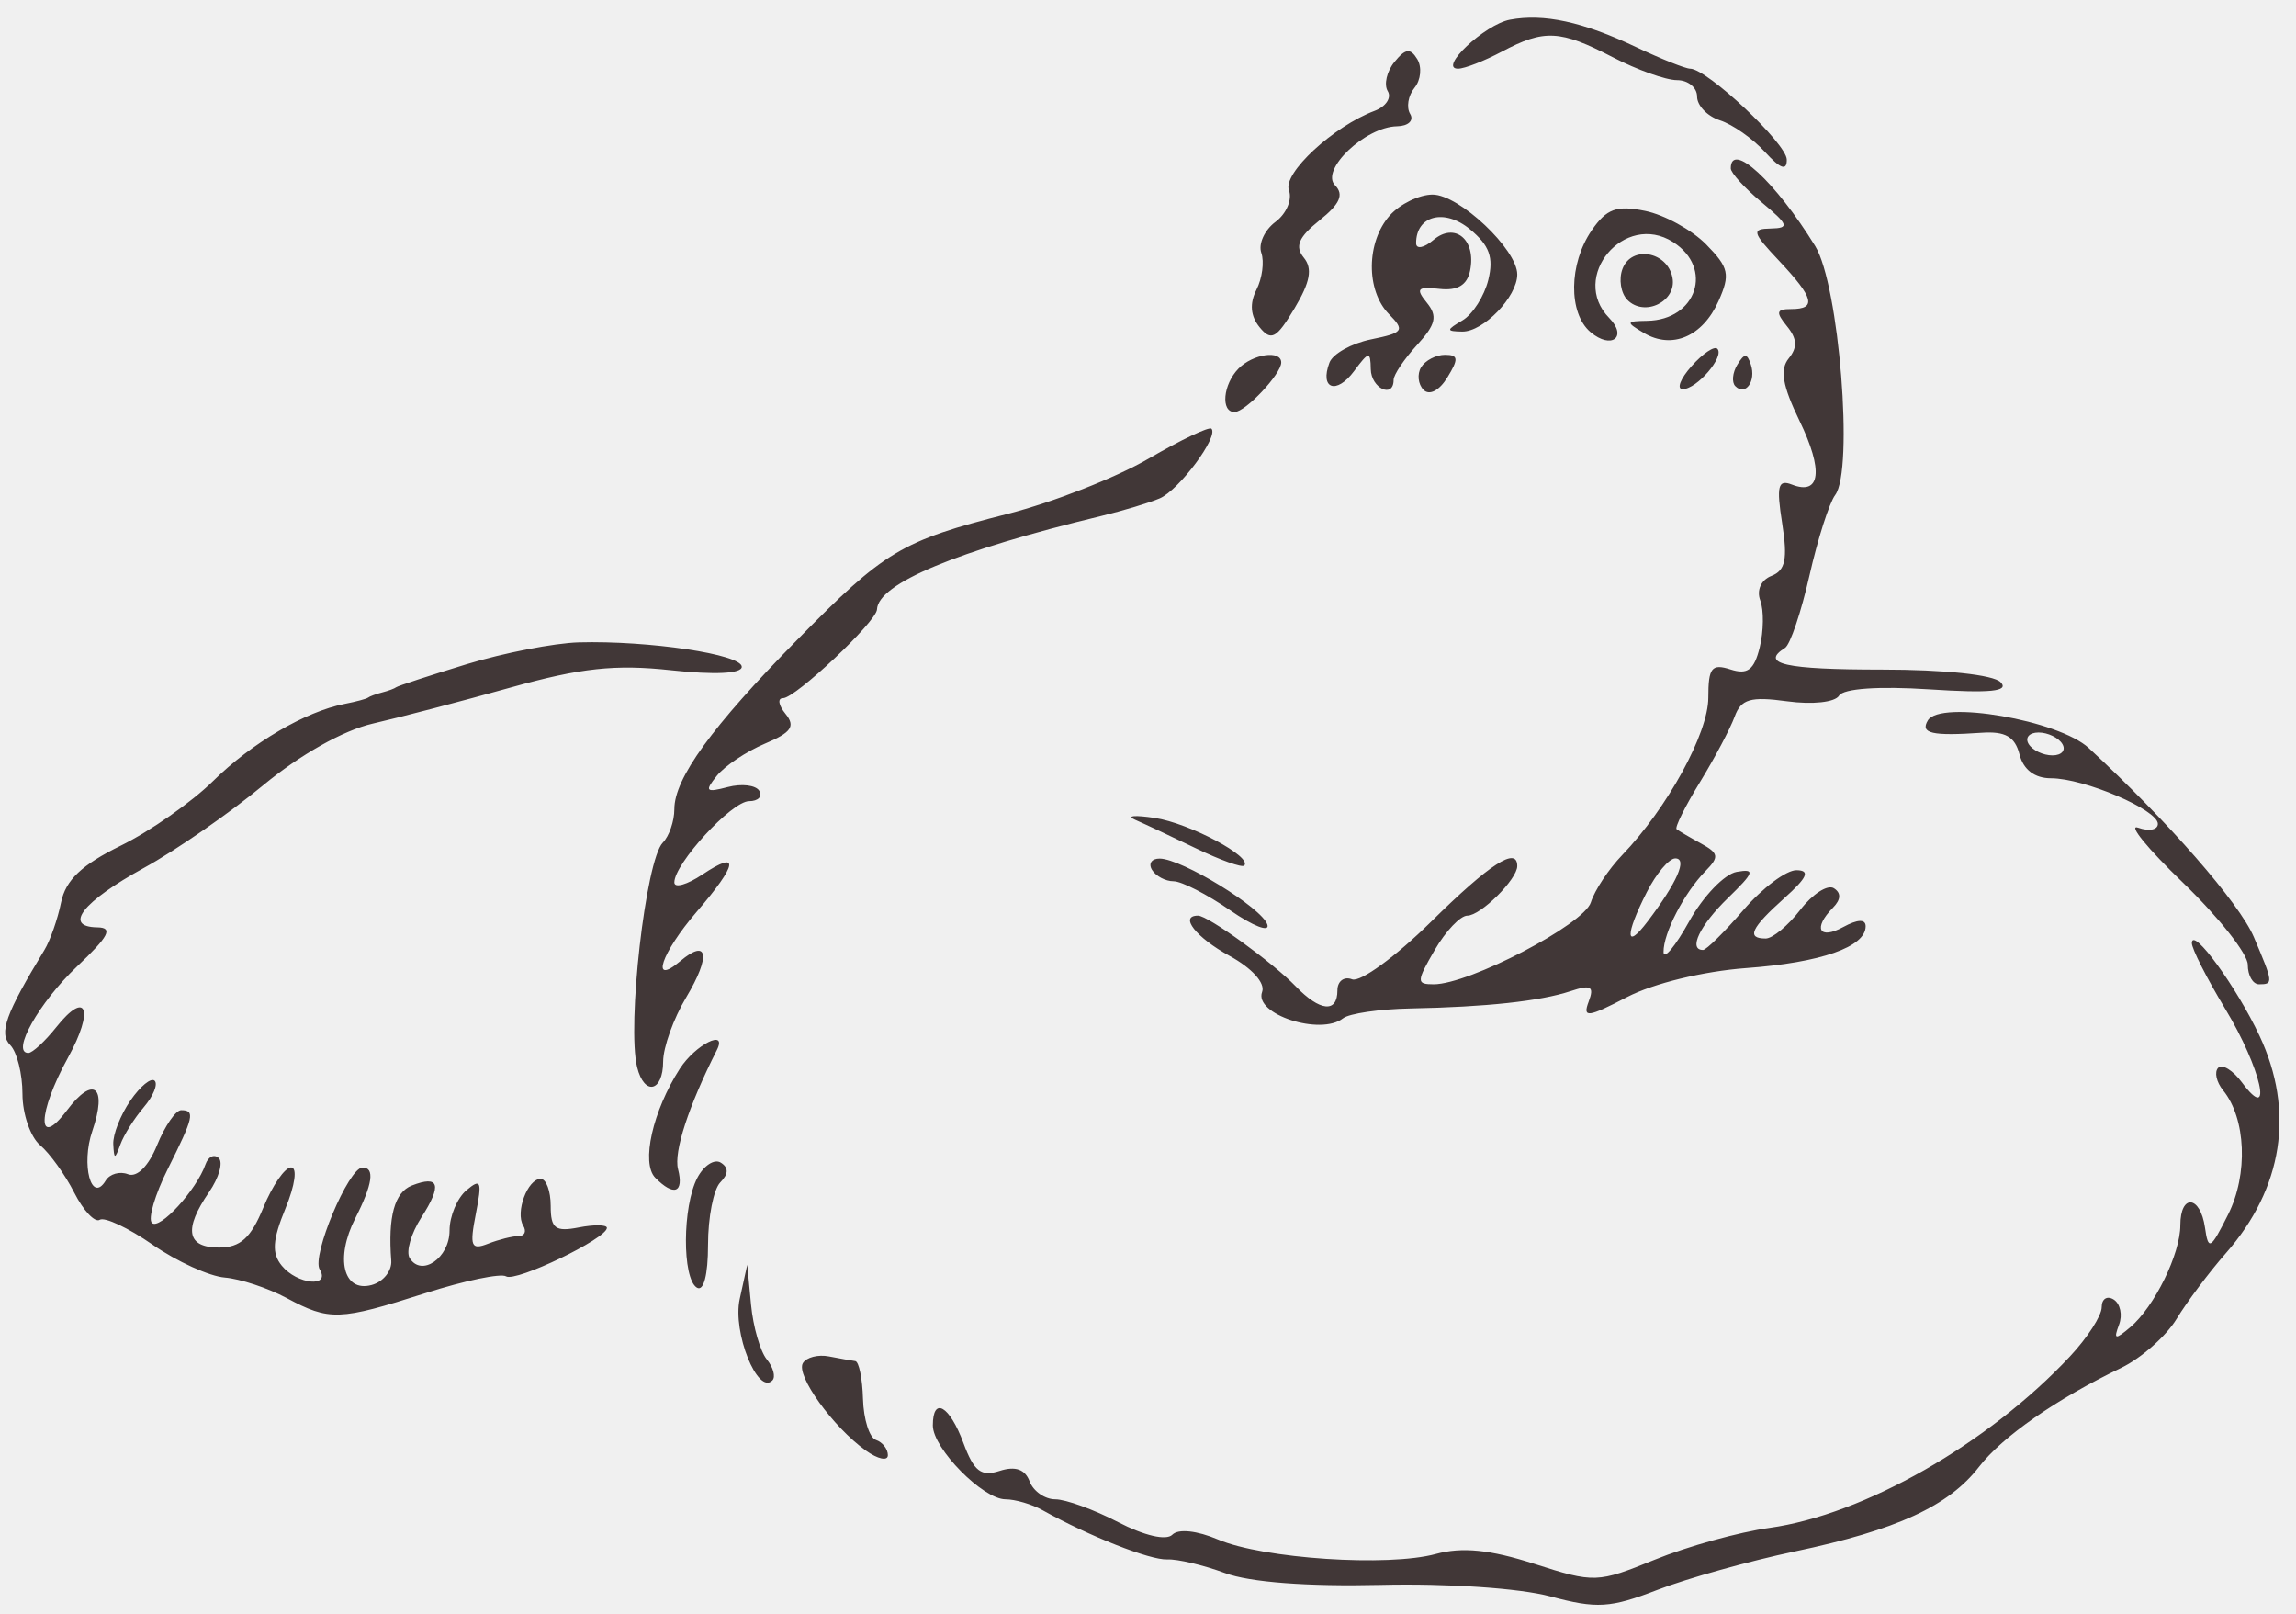
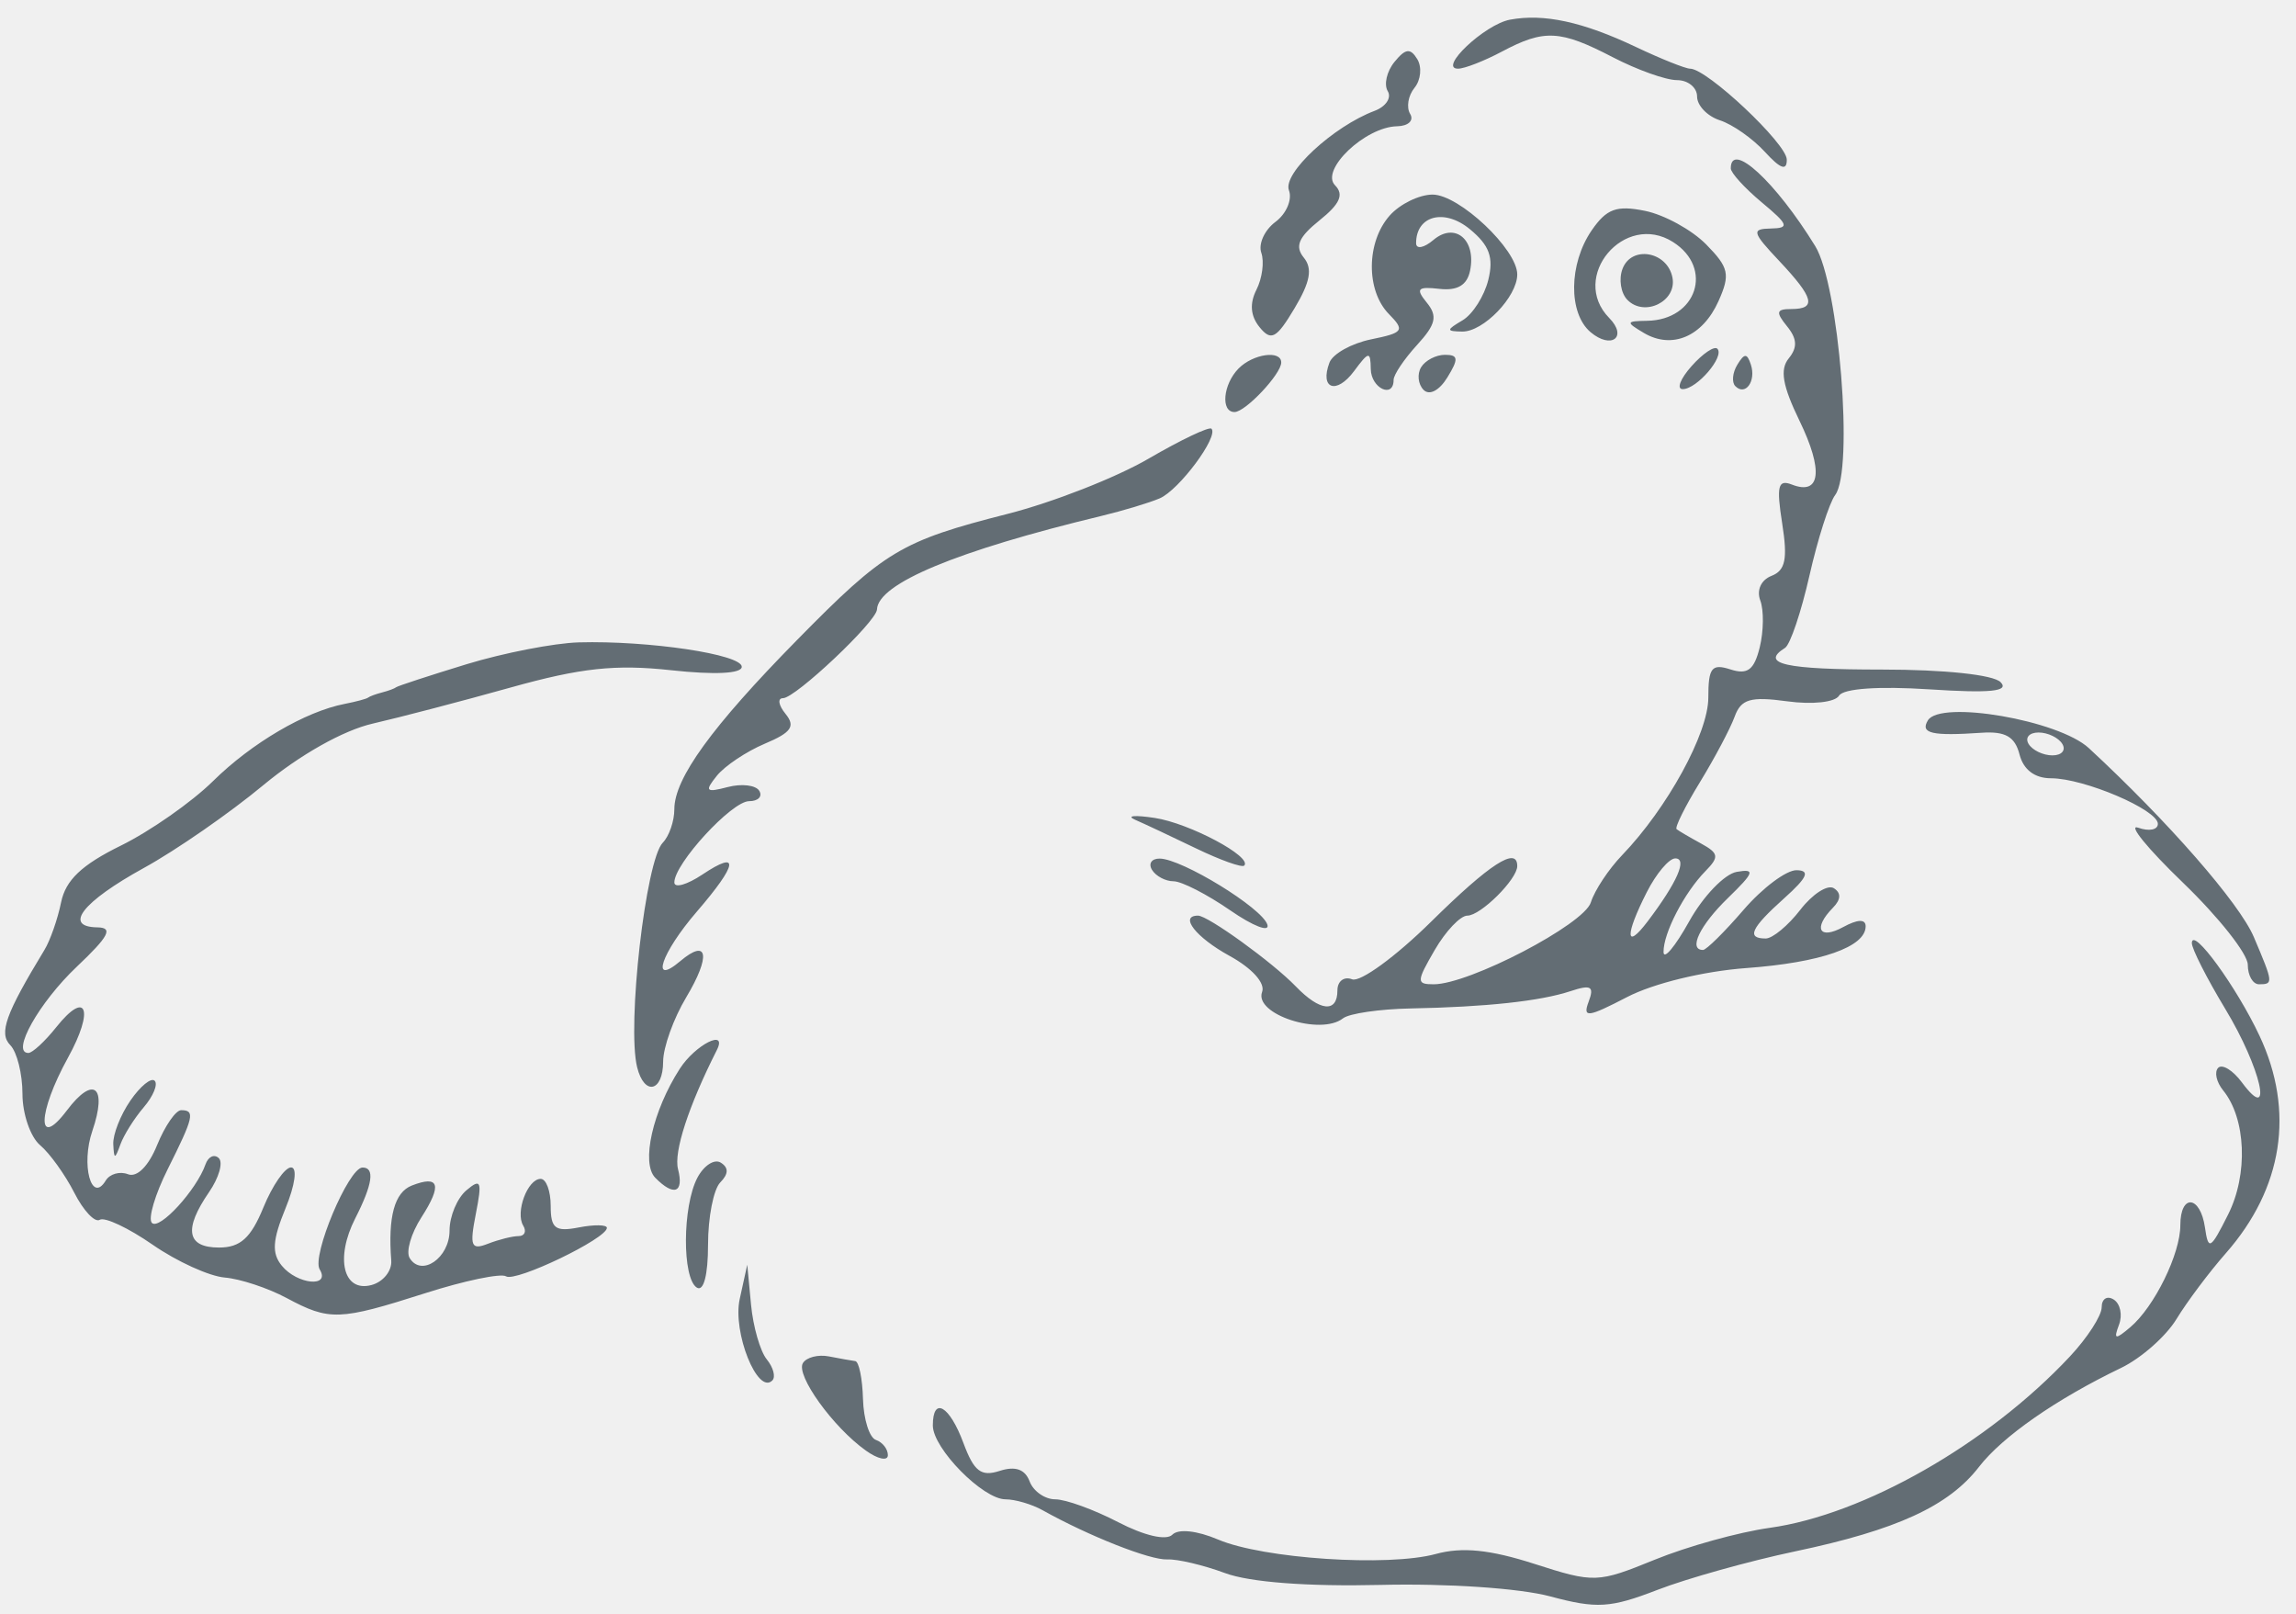
<svg xmlns="http://www.w3.org/2000/svg" width="74" height="52" viewBox="0 0 74 52" fill="none">
  <g clip-path="url(#clip0_1301_1956)">
-     <path fill-rule="evenodd" clip-rule="evenodd" d="M48.667 0.634C47.852 0.786 46.339 2.213 46.992 2.213C47.2 2.213 47.836 1.965 48.407 1.662C49.772 0.937 50.283 0.963 51.98 1.844C52.762 2.25 53.693 2.582 54.049 2.582C54.405 2.582 54.697 2.82 54.697 3.11C54.697 3.401 55.028 3.746 55.433 3.877C55.838 4.007 56.49 4.465 56.882 4.893C57.386 5.444 57.593 5.516 57.588 5.141C57.581 4.624 55.016 2.213 54.473 2.213C54.324 2.213 53.538 1.899 52.728 1.515C51.015 0.702 49.758 0.43 48.667 0.634ZM44.944 1.995C44.695 2.3 44.598 2.724 44.727 2.937C44.857 3.15 44.667 3.435 44.305 3.571C42.968 4.074 41.337 5.585 41.542 6.13C41.655 6.429 41.46 6.888 41.109 7.149C40.757 7.411 40.552 7.859 40.652 8.146C40.752 8.432 40.682 8.968 40.495 9.336C40.269 9.783 40.303 10.183 40.597 10.544C40.97 11.002 41.141 10.91 41.724 9.932C42.23 9.085 42.309 8.654 42.021 8.301C41.726 7.939 41.852 7.642 42.529 7.099C43.188 6.572 43.322 6.269 43.028 5.97C42.543 5.476 44.002 4.088 45.028 4.069C45.389 4.062 45.578 3.884 45.45 3.672C45.321 3.46 45.384 3.081 45.589 2.83C45.794 2.578 45.834 2.163 45.679 1.906C45.457 1.541 45.298 1.56 44.944 1.995ZM55.783 5.426C55.783 5.57 56.232 6.062 56.779 6.519C57.646 7.241 57.684 7.351 57.074 7.363C56.442 7.375 56.469 7.479 57.346 8.41C58.467 9.602 58.556 9.958 57.731 9.958C57.25 9.958 57.225 10.057 57.594 10.511C57.923 10.914 57.938 11.196 57.651 11.548C57.359 11.906 57.45 12.43 57.999 13.561C58.775 15.158 58.677 15.975 57.753 15.614C57.305 15.439 57.25 15.658 57.44 16.867C57.62 18.012 57.545 18.381 57.095 18.556C56.758 18.688 56.609 19.016 56.734 19.349C56.852 19.661 56.843 20.341 56.716 20.859C56.536 21.589 56.324 21.749 55.771 21.57C55.168 21.376 55.059 21.515 55.059 22.48C55.059 23.627 53.737 26.041 52.28 27.556C51.847 28.006 51.394 28.69 51.273 29.077C51.051 29.789 47.353 31.716 46.209 31.716C45.646 31.716 45.648 31.634 46.242 30.61C46.595 30.002 47.068 29.504 47.293 29.504C47.722 29.504 48.901 28.333 48.901 27.907C48.901 27.262 48.018 27.832 46.123 29.701C44.985 30.823 43.841 31.658 43.579 31.556C43.319 31.454 43.105 31.615 43.105 31.912C43.105 32.648 42.543 32.593 41.761 31.782C41.019 31.012 38.934 29.504 38.612 29.504C37.994 29.504 38.545 30.207 39.629 30.801C40.353 31.198 40.785 31.677 40.678 31.962C40.407 32.68 42.56 33.382 43.286 32.813C43.486 32.657 44.464 32.514 45.46 32.495C47.904 32.448 49.641 32.26 50.619 31.937C51.281 31.718 51.389 31.782 51.201 32.28C51.003 32.807 51.173 32.786 52.437 32.13C53.287 31.688 54.902 31.295 56.279 31.194C58.692 31.017 60.13 30.513 60.13 29.847C60.13 29.609 59.871 29.619 59.406 29.872C58.63 30.295 58.426 29.911 59.075 29.25C59.335 28.986 59.345 28.771 59.104 28.62C58.903 28.494 58.417 28.807 58.024 29.316C57.631 29.825 57.129 30.241 56.908 30.241C56.277 30.241 56.431 29.906 57.504 28.945C58.252 28.274 58.352 28.049 57.904 28.04C57.576 28.034 56.806 28.609 56.194 29.319C55.582 30.029 54.994 30.61 54.889 30.61C54.404 30.61 54.785 29.816 55.693 28.935C56.541 28.111 56.583 27.987 55.974 28.094C55.581 28.163 54.891 28.881 54.441 29.691C53.99 30.501 53.619 30.945 53.616 30.678C53.608 30.07 54.285 28.764 54.967 28.069C55.417 27.611 55.397 27.493 54.819 27.177C54.453 26.977 54.101 26.77 54.037 26.718C53.972 26.666 54.31 25.985 54.788 25.205C55.265 24.425 55.768 23.475 55.907 23.094C56.114 22.525 56.415 22.436 57.601 22.598C58.415 22.709 59.143 22.63 59.273 22.416C59.413 22.185 60.552 22.106 62.19 22.213C64.149 22.341 64.769 22.278 64.479 21.981C64.244 21.742 62.67 21.575 60.657 21.575C57.532 21.575 56.714 21.391 57.532 20.876C57.698 20.772 58.051 19.725 58.318 18.549C58.584 17.373 58.958 16.204 59.148 15.95C59.752 15.146 59.273 9.176 58.504 7.929C57.226 5.853 55.783 4.526 55.783 5.426ZM44.791 6.944C44.033 7.797 44.02 9.361 44.764 10.119C45.286 10.65 45.235 10.722 44.19 10.935C43.559 11.064 42.955 11.401 42.848 11.685C42.528 12.535 43.073 12.723 43.641 11.959C44.12 11.314 44.17 11.308 44.18 11.894C44.192 12.513 44.916 12.854 44.916 12.24C44.916 12.075 45.256 11.57 45.671 11.116C46.279 10.452 46.34 10.186 45.985 9.751C45.618 9.301 45.686 9.227 46.393 9.308C46.975 9.374 47.285 9.189 47.381 8.72C47.584 7.723 46.893 7.146 46.199 7.732C45.892 7.992 45.641 8.038 45.641 7.835C45.641 6.945 46.553 6.708 47.374 7.385C48.005 7.906 48.146 8.294 47.968 9.018C47.839 9.54 47.466 10.126 47.14 10.32C46.607 10.636 46.606 10.674 47.124 10.684C47.806 10.697 48.901 9.562 48.901 8.842C48.901 8.036 47.028 6.27 46.173 6.27C45.743 6.27 45.121 6.573 44.791 6.944ZM51.301 7.421C50.56 8.499 50.542 10.092 51.264 10.703C51.934 11.268 52.47 10.862 51.865 10.246C50.571 8.929 52.357 6.803 53.922 7.799C55.239 8.636 54.685 10.313 53.085 10.337C52.401 10.348 52.393 10.379 52.983 10.729C53.89 11.266 54.875 10.846 55.387 9.703C55.772 8.843 55.724 8.623 54.989 7.875C54.529 7.408 53.644 6.922 53.022 6.795C52.102 6.608 51.781 6.725 51.301 7.421ZM52.293 8.664C52.167 8.997 52.239 9.446 52.451 9.663C53.003 10.225 54.048 9.711 53.904 8.949C53.744 8.1 52.583 7.895 52.293 8.664ZM54.518 11.799C54.156 12.206 54.028 12.539 54.234 12.539C54.69 12.539 55.593 11.485 55.35 11.237C55.254 11.14 54.879 11.392 54.518 11.799ZM39.918 11.875C39.418 12.384 39.336 13.277 39.789 13.277C40.14 13.277 41.294 12.052 41.294 11.68C41.294 11.272 40.384 11.401 39.918 11.875ZM45.802 11.834C45.669 12.054 45.704 12.382 45.881 12.562C46.068 12.753 46.389 12.586 46.649 12.161C47.017 11.562 47.003 11.433 46.571 11.433C46.282 11.433 45.936 11.613 45.802 11.834ZM55.994 11.752C55.838 12.009 55.809 12.319 55.928 12.441C56.252 12.771 56.606 12.285 56.431 11.751C56.308 11.376 56.223 11.376 55.994 11.752ZM37.011 14.783C35.966 15.391 33.927 16.189 32.481 16.557C29.041 17.432 28.515 17.747 25.689 20.622C22.94 23.417 21.734 25.081 21.734 26.075C21.734 26.46 21.566 26.945 21.361 27.154C20.811 27.714 20.202 33.051 20.535 34.39C20.766 35.319 21.371 35.186 21.373 34.206C21.374 33.75 21.708 32.818 22.117 32.136C22.916 30.801 22.819 30.215 21.924 30.971C20.944 31.799 21.31 30.707 22.458 29.376C23.782 27.841 23.853 27.369 22.639 28.179C22.141 28.511 21.734 28.626 21.734 28.434C21.734 27.829 23.585 25.816 24.142 25.816C24.434 25.816 24.583 25.665 24.471 25.482C24.36 25.298 23.902 25.244 23.454 25.361C22.749 25.546 22.702 25.497 23.104 24.997C23.36 24.68 24.055 24.215 24.649 23.964C25.507 23.603 25.645 23.404 25.318 23.003C25.09 22.724 25.054 22.497 25.236 22.497C25.636 22.497 28.249 20.032 28.265 19.639C28.299 18.803 30.828 17.75 35.498 16.625C36.196 16.457 37.042 16.202 37.378 16.058C38.002 15.791 39.288 14.061 39.045 13.814C38.971 13.739 38.056 14.175 37.011 14.783ZM15.033 21.404C13.837 21.77 12.819 22.103 12.769 22.144C12.719 22.186 12.515 22.261 12.316 22.312C12.117 22.363 11.913 22.438 11.863 22.479C11.813 22.519 11.475 22.61 11.11 22.681C9.845 22.925 8.111 23.942 6.866 25.169C6.178 25.847 4.84 26.783 3.893 27.249C2.633 27.868 2.116 28.359 1.969 29.076C1.859 29.615 1.617 30.306 1.432 30.61C0.178 32.674 -0.044 33.294 0.331 33.677C0.548 33.897 0.724 34.604 0.724 35.249C0.724 35.893 0.98 36.636 1.292 36.9C1.604 37.163 2.099 37.853 2.394 38.432C2.688 39.011 3.058 39.404 3.215 39.305C3.372 39.206 4.14 39.567 4.92 40.108C5.7 40.649 6.747 41.125 7.245 41.166C7.743 41.208 8.639 41.504 9.237 41.825C10.621 42.566 10.929 42.556 13.708 41.669C14.972 41.265 16.143 41.022 16.31 41.127C16.621 41.323 19.56 39.91 19.56 39.565C19.56 39.461 19.153 39.455 18.655 39.551C17.896 39.699 17.749 39.587 17.749 38.857C17.749 38.378 17.604 37.986 17.426 37.986C17.003 37.986 16.602 39.063 16.864 39.494C16.976 39.679 16.908 39.83 16.714 39.83C16.519 39.83 16.076 39.941 15.729 40.076C15.183 40.289 15.131 40.16 15.337 39.109C15.543 38.059 15.502 37.958 15.032 38.355C14.734 38.607 14.489 39.191 14.489 39.651C14.489 40.536 13.581 41.16 13.202 40.535C13.079 40.332 13.249 39.744 13.581 39.228C14.256 38.18 14.159 37.855 13.273 38.201C12.716 38.419 12.501 39.201 12.61 40.62C12.635 40.953 12.349 41.307 11.973 41.407C11.065 41.649 10.795 40.544 11.45 39.258C12.012 38.156 12.088 37.615 11.682 37.621C11.233 37.628 10.039 40.468 10.303 40.902C10.664 41.497 9.578 41.392 9.082 40.784C8.754 40.382 8.781 39.961 9.2 38.94C9.512 38.181 9.589 37.617 9.381 37.617C9.182 37.617 8.78 38.198 8.489 38.908C8.085 39.893 7.746 40.199 7.059 40.199C6.018 40.199 5.913 39.612 6.738 38.413C7.057 37.949 7.198 37.456 7.051 37.317C6.904 37.178 6.711 37.269 6.623 37.52C6.333 38.347 5.138 39.65 4.896 39.405C4.765 39.272 4.996 38.49 5.408 37.668C6.246 35.995 6.297 35.773 5.839 35.773C5.665 35.773 5.315 36.279 5.063 36.899C4.787 37.578 4.415 37.95 4.125 37.837C3.861 37.734 3.538 37.826 3.407 38.041C2.946 38.802 2.603 37.529 2.977 36.439C3.467 35.006 3.015 34.641 2.157 35.779C1.181 37.071 1.205 35.868 2.191 34.081C3.046 32.532 2.791 31.871 1.813 33.099C1.449 33.556 1.045 33.929 0.914 33.929C0.344 33.929 1.26 32.3 2.477 31.148C3.512 30.168 3.657 29.89 3.139 29.882C2.026 29.866 2.661 29.055 4.638 27.967C5.67 27.4 7.399 26.202 8.48 25.305C9.668 24.32 11.066 23.533 12.014 23.316C12.878 23.118 14.879 22.595 16.463 22.152C18.72 21.521 19.836 21.401 21.625 21.596C23.036 21.75 23.907 21.707 23.907 21.485C23.907 21.085 20.906 20.637 18.655 20.699C17.858 20.722 16.228 21.039 15.033 21.404ZM62.136 23.212C61.88 23.633 62.263 23.721 63.869 23.611C64.632 23.559 64.941 23.736 65.089 24.31C65.215 24.803 65.579 25.078 66.105 25.078C67.17 25.078 69.548 26.093 69.548 26.547C69.548 26.74 69.263 26.796 68.914 26.671C68.565 26.546 69.218 27.346 70.363 28.448C71.508 29.552 72.446 30.738 72.446 31.085C72.446 31.433 72.609 31.716 72.808 31.716C73.275 31.716 73.269 31.671 72.641 30.194C72.174 29.098 69.878 26.469 67.322 24.105C66.35 23.206 62.538 22.55 62.136 23.212ZM65.382 23.972C65.505 24.175 65.851 24.34 66.15 24.34C66.448 24.34 66.592 24.175 66.469 23.972C66.346 23.769 66.001 23.603 65.702 23.603C65.403 23.603 65.259 23.769 65.382 23.972ZM36.585 26.415C36.884 26.545 37.768 26.96 38.55 27.338C39.331 27.715 40.029 27.964 40.101 27.892C40.375 27.612 38.336 26.526 37.218 26.356C36.571 26.258 36.286 26.284 36.585 26.415ZM37.129 28.029C37.252 28.231 37.565 28.397 37.824 28.397C38.083 28.397 38.904 28.818 39.648 29.332C40.392 29.846 40.931 30.053 40.847 29.793C40.674 29.254 38.098 27.675 37.379 27.666C37.118 27.662 37.005 27.826 37.129 28.029ZM53.076 28.748C52.368 30.14 52.384 30.64 53.105 29.688C54.056 28.432 54.394 27.66 53.994 27.66C53.793 27.66 53.38 28.149 53.076 28.748ZM70.643 30.385C70.638 30.565 71.124 31.522 71.721 32.511C72.874 34.417 73.293 36.273 72.257 34.878C71.967 34.487 71.623 34.276 71.492 34.408C71.362 34.541 71.434 34.867 71.651 35.134C72.39 36.041 72.463 37.84 71.812 39.135C71.243 40.268 71.174 40.307 71.066 39.553C70.916 38.516 70.272 38.456 70.272 39.48C70.272 40.406 69.435 42.11 68.658 42.767C68.171 43.179 68.115 43.166 68.296 42.685C68.414 42.373 68.337 42.008 68.124 41.874C67.911 41.74 67.737 41.852 67.737 42.123C67.737 42.394 67.275 43.109 66.71 43.712C64.077 46.525 60.073 48.809 57.036 49.231C56.048 49.368 54.384 49.829 53.339 50.255C51.487 51.009 51.386 51.013 49.447 50.39C48.017 49.931 47.125 49.842 46.277 50.073C44.735 50.493 40.712 50.227 39.257 49.607C38.576 49.318 37.977 49.255 37.784 49.452C37.59 49.649 36.881 49.485 36.039 49.048C35.259 48.643 34.347 48.312 34.012 48.312C33.677 48.312 33.304 48.052 33.184 47.733C33.037 47.343 32.724 47.233 32.22 47.396C31.621 47.59 31.391 47.413 31.052 46.5C30.605 45.292 30.065 44.982 30.065 45.932C30.065 46.672 31.68 48.312 32.408 48.312C32.719 48.312 33.256 48.47 33.602 48.663C35.096 49.497 37.073 50.277 37.621 50.249C37.948 50.233 38.786 50.431 39.483 50.689C40.279 50.985 42.146 51.126 44.498 51.07C46.644 51.018 48.98 51.176 49.964 51.44C51.463 51.843 51.902 51.816 53.419 51.23C54.375 50.861 56.373 50.302 57.858 49.989C61.132 49.3 62.807 48.53 63.784 47.265C64.537 46.291 66.273 45.082 68.364 44.077C69.007 43.767 69.811 43.058 70.149 42.502C70.488 41.945 71.203 40.992 71.738 40.383C73.58 38.288 73.965 35.806 72.824 33.376C72.084 31.799 70.656 29.841 70.643 30.385ZM21.91 34.437C21.036 35.797 20.656 37.478 21.118 37.949C21.719 38.561 22.049 38.437 21.853 37.673C21.71 37.117 22.191 35.642 23.103 33.837C23.459 33.133 22.41 33.661 21.91 34.437ZM4.203 35.463C3.883 35.927 3.635 36.559 3.651 36.87C3.676 37.363 3.704 37.364 3.879 36.88C3.989 36.575 4.328 36.035 4.633 35.679C4.938 35.322 5.097 34.938 4.985 34.825C4.874 34.712 4.522 34.999 4.203 35.463ZM22.476 37.951C21.993 38.87 21.982 41.189 22.458 41.489C22.678 41.628 22.82 41.087 22.82 40.11C22.82 39.226 22.997 38.322 23.214 38.101C23.483 37.827 23.489 37.626 23.232 37.464C23.026 37.334 22.686 37.553 22.476 37.951ZM23.841 41.858C23.605 42.931 24.42 44.962 24.893 44.481C25.005 44.367 24.924 44.061 24.713 43.802C24.502 43.543 24.273 42.75 24.206 42.041L24.084 40.752L23.841 41.858ZM25.877 43.923C25.642 44.311 26.847 45.986 27.905 46.74C28.296 47.02 28.616 47.086 28.616 46.889C28.616 46.691 28.443 46.471 28.232 46.399C28.021 46.328 27.833 45.733 27.814 45.078C27.796 44.422 27.684 43.874 27.565 43.858C27.446 43.843 27.064 43.775 26.716 43.707C26.368 43.639 25.991 43.736 25.877 43.923Z" fill="#413737" />
+     <path fill-rule="evenodd" clip-rule="evenodd" d="M48.667 0.634C47.852 0.786 46.339 2.213 46.992 2.213C47.2 2.213 47.836 1.965 48.407 1.662C49.772 0.937 50.283 0.963 51.98 1.844C52.762 2.25 53.693 2.582 54.049 2.582C54.405 2.582 54.697 2.82 54.697 3.11C54.697 3.401 55.028 3.746 55.433 3.877C55.838 4.007 56.49 4.465 56.882 4.893C57.386 5.444 57.593 5.516 57.588 5.141C57.581 4.624 55.016 2.213 54.473 2.213C54.324 2.213 53.538 1.899 52.728 1.515C51.015 0.702 49.758 0.43 48.667 0.634ZM44.944 1.995C44.695 2.3 44.598 2.724 44.727 2.937C44.857 3.15 44.667 3.435 44.305 3.571C42.968 4.074 41.337 5.585 41.542 6.13C41.655 6.429 41.46 6.888 41.109 7.149C40.757 7.411 40.552 7.859 40.652 8.146C40.752 8.432 40.682 8.968 40.495 9.336C40.269 9.783 40.303 10.183 40.597 10.544C40.97 11.002 41.141 10.91 41.724 9.932C42.23 9.085 42.309 8.654 42.021 8.301C41.726 7.939 41.852 7.642 42.529 7.099C43.188 6.572 43.322 6.269 43.028 5.97C42.543 5.476 44.002 4.088 45.028 4.069C45.389 4.062 45.578 3.884 45.45 3.672C45.321 3.46 45.384 3.081 45.589 2.83C45.794 2.578 45.834 2.163 45.679 1.906C45.457 1.541 45.298 1.56 44.944 1.995ZM55.783 5.426C55.783 5.57 56.232 6.062 56.779 6.519C57.646 7.241 57.684 7.351 57.074 7.363C56.442 7.375 56.469 7.479 57.346 8.41C58.467 9.602 58.556 9.958 57.731 9.958C57.25 9.958 57.225 10.057 57.594 10.511C57.923 10.914 57.938 11.196 57.651 11.548C57.359 11.906 57.45 12.43 57.999 13.561C58.775 15.158 58.677 15.975 57.753 15.614C57.305 15.439 57.25 15.658 57.44 16.867C57.62 18.012 57.545 18.381 57.095 18.556C56.758 18.688 56.609 19.016 56.734 19.349C56.852 19.661 56.843 20.341 56.716 20.859C56.536 21.589 56.324 21.749 55.771 21.57C55.168 21.376 55.059 21.515 55.059 22.48C55.059 23.627 53.737 26.041 52.28 27.556C51.847 28.006 51.394 28.69 51.273 29.077C51.051 29.789 47.353 31.716 46.209 31.716C45.646 31.716 45.648 31.634 46.242 30.61C46.595 30.002 47.068 29.504 47.293 29.504C47.722 29.504 48.901 28.333 48.901 27.907C48.901 27.262 48.018 27.832 46.123 29.701C44.985 30.823 43.841 31.658 43.579 31.556C43.319 31.454 43.105 31.615 43.105 31.912C43.105 32.648 42.543 32.593 41.761 31.782C41.019 31.012 38.934 29.504 38.612 29.504C37.994 29.504 38.545 30.207 39.629 30.801C40.353 31.198 40.785 31.677 40.678 31.962C40.407 32.68 42.56 33.382 43.286 32.813C43.486 32.657 44.464 32.514 45.46 32.495C47.904 32.448 49.641 32.26 50.619 31.937C51.281 31.718 51.389 31.782 51.201 32.28C51.003 32.807 51.173 32.786 52.437 32.13C53.287 31.688 54.902 31.295 56.279 31.194C58.692 31.017 60.13 30.513 60.13 29.847C60.13 29.609 59.871 29.619 59.406 29.872C58.63 30.295 58.426 29.911 59.075 29.25C59.335 28.986 59.345 28.771 59.104 28.62C58.903 28.494 58.417 28.807 58.024 29.316C57.631 29.825 57.129 30.241 56.908 30.241C56.277 30.241 56.431 29.906 57.504 28.945C58.252 28.274 58.352 28.049 57.904 28.04C57.576 28.034 56.806 28.609 56.194 29.319C55.582 30.029 54.994 30.61 54.889 30.61C54.404 30.61 54.785 29.816 55.693 28.935C56.541 28.111 56.583 27.987 55.974 28.094C55.581 28.163 54.891 28.881 54.441 29.691C53.99 30.501 53.619 30.945 53.616 30.678C53.608 30.07 54.285 28.764 54.967 28.069C55.417 27.611 55.397 27.493 54.819 27.177C54.453 26.977 54.101 26.77 54.037 26.718C53.972 26.666 54.31 25.985 54.788 25.205C55.265 24.425 55.768 23.475 55.907 23.094C56.114 22.525 56.415 22.436 57.601 22.598C58.415 22.709 59.143 22.63 59.273 22.416C59.413 22.185 60.552 22.106 62.19 22.213C64.149 22.341 64.769 22.278 64.479 21.981C64.244 21.742 62.67 21.575 60.657 21.575C57.532 21.575 56.714 21.391 57.532 20.876C57.698 20.772 58.051 19.725 58.318 18.549C58.584 17.373 58.958 16.204 59.148 15.95C59.752 15.146 59.273 9.176 58.504 7.929C57.226 5.853 55.783 4.526 55.783 5.426ZM44.791 6.944C44.033 7.797 44.02 9.361 44.764 10.119C45.286 10.65 45.235 10.722 44.19 10.935C43.559 11.064 42.955 11.401 42.848 11.685C42.528 12.535 43.073 12.723 43.641 11.959C44.12 11.314 44.17 11.308 44.18 11.894C44.192 12.513 44.916 12.854 44.916 12.24C44.916 12.075 45.256 11.57 45.671 11.116C46.279 10.452 46.34 10.186 45.985 9.751C45.618 9.301 45.686 9.227 46.393 9.308C46.975 9.374 47.285 9.189 47.381 8.72C47.584 7.723 46.893 7.146 46.199 7.732C45.892 7.992 45.641 8.038 45.641 7.835C45.641 6.945 46.553 6.708 47.374 7.385C48.005 7.906 48.146 8.294 47.968 9.018C47.839 9.54 47.466 10.126 47.14 10.32C46.607 10.636 46.606 10.674 47.124 10.684C47.806 10.697 48.901 9.562 48.901 8.842C48.901 8.036 47.028 6.27 46.173 6.27C45.743 6.27 45.121 6.573 44.791 6.944ZM51.301 7.421C50.56 8.499 50.542 10.092 51.264 10.703C51.934 11.268 52.47 10.862 51.865 10.246C50.571 8.929 52.357 6.803 53.922 7.799C55.239 8.636 54.685 10.313 53.085 10.337C52.401 10.348 52.393 10.379 52.983 10.729C53.89 11.266 54.875 10.846 55.387 9.703C55.772 8.843 55.724 8.623 54.989 7.875C54.529 7.408 53.644 6.922 53.022 6.795C52.102 6.608 51.781 6.725 51.301 7.421ZM52.293 8.664C52.167 8.997 52.239 9.446 52.451 9.663C53.003 10.225 54.048 9.711 53.904 8.949C53.744 8.1 52.583 7.895 52.293 8.664ZM54.518 11.799C54.156 12.206 54.028 12.539 54.234 12.539C54.69 12.539 55.593 11.485 55.35 11.237C55.254 11.14 54.879 11.392 54.518 11.799ZM39.918 11.875C39.418 12.384 39.336 13.277 39.789 13.277C40.14 13.277 41.294 12.052 41.294 11.68C41.294 11.272 40.384 11.401 39.918 11.875ZM45.802 11.834C45.669 12.054 45.704 12.382 45.881 12.562C46.068 12.753 46.389 12.586 46.649 12.161C47.017 11.562 47.003 11.433 46.571 11.433C46.282 11.433 45.936 11.613 45.802 11.834ZM55.994 11.752C55.838 12.009 55.809 12.319 55.928 12.441C56.252 12.771 56.606 12.285 56.431 11.751C56.308 11.376 56.223 11.376 55.994 11.752ZM37.011 14.783C35.966 15.391 33.927 16.189 32.481 16.557C29.041 17.432 28.515 17.747 25.689 20.622C22.94 23.417 21.734 25.081 21.734 26.075C21.734 26.46 21.566 26.945 21.361 27.154C20.811 27.714 20.202 33.051 20.535 34.39C20.766 35.319 21.371 35.186 21.373 34.206C21.374 33.75 21.708 32.818 22.117 32.136C22.916 30.801 22.819 30.215 21.924 30.971C20.944 31.799 21.31 30.707 22.458 29.376C23.782 27.841 23.853 27.369 22.639 28.179C22.141 28.511 21.734 28.626 21.734 28.434C21.734 27.829 23.585 25.816 24.142 25.816C24.434 25.816 24.583 25.665 24.471 25.482C24.36 25.298 23.902 25.244 23.454 25.361C22.749 25.546 22.702 25.497 23.104 24.997C23.36 24.68 24.055 24.215 24.649 23.964C25.507 23.603 25.645 23.404 25.318 23.003C25.09 22.724 25.054 22.497 25.236 22.497C25.636 22.497 28.249 20.032 28.265 19.639C28.299 18.803 30.828 17.75 35.498 16.625C36.196 16.457 37.042 16.202 37.378 16.058C38.002 15.791 39.288 14.061 39.045 13.814C38.971 13.739 38.056 14.175 37.011 14.783ZM15.033 21.404C13.837 21.77 12.819 22.103 12.769 22.144C12.719 22.186 12.515 22.261 12.316 22.312C12.117 22.363 11.913 22.438 11.863 22.479C11.813 22.519 11.475 22.61 11.11 22.681C9.845 22.925 8.111 23.942 6.866 25.169C6.178 25.847 4.84 26.783 3.893 27.249C2.633 27.868 2.116 28.359 1.969 29.076C1.859 29.615 1.617 30.306 1.432 30.61C0.178 32.674 -0.044 33.294 0.331 33.677C0.548 33.897 0.724 34.604 0.724 35.249C0.724 35.893 0.98 36.636 1.292 36.9C1.604 37.163 2.099 37.853 2.394 38.432C2.688 39.011 3.058 39.404 3.215 39.305C3.372 39.206 4.14 39.567 4.92 40.108C5.7 40.649 6.747 41.125 7.245 41.166C7.743 41.208 8.639 41.504 9.237 41.825C10.621 42.566 10.929 42.556 13.708 41.669C14.972 41.265 16.143 41.022 16.31 41.127C16.621 41.323 19.56 39.91 19.56 39.565C19.56 39.461 19.153 39.455 18.655 39.551C17.896 39.699 17.749 39.587 17.749 38.857C17.749 38.378 17.604 37.986 17.426 37.986C17.003 37.986 16.602 39.063 16.864 39.494C16.976 39.679 16.908 39.83 16.714 39.83C16.519 39.83 16.076 39.941 15.729 40.076C15.183 40.289 15.131 40.16 15.337 39.109C15.543 38.059 15.502 37.958 15.032 38.355C14.734 38.607 14.489 39.191 14.489 39.651C14.489 40.536 13.581 41.16 13.202 40.535C13.079 40.332 13.249 39.744 13.581 39.228C14.256 38.18 14.159 37.855 13.273 38.201C12.716 38.419 12.501 39.201 12.61 40.62C12.635 40.953 12.349 41.307 11.973 41.407C11.065 41.649 10.795 40.544 11.45 39.258C12.012 38.156 12.088 37.615 11.682 37.621C11.233 37.628 10.039 40.468 10.303 40.902C10.664 41.497 9.578 41.392 9.082 40.784C8.754 40.382 8.781 39.961 9.2 38.94C9.512 38.181 9.589 37.617 9.381 37.617C9.182 37.617 8.78 38.198 8.489 38.908C8.085 39.893 7.746 40.199 7.059 40.199C6.018 40.199 5.913 39.612 6.738 38.413C7.057 37.949 7.198 37.456 7.051 37.317C6.904 37.178 6.711 37.269 6.623 37.52C6.333 38.347 5.138 39.65 4.896 39.405C4.765 39.272 4.996 38.49 5.408 37.668C6.246 35.995 6.297 35.773 5.839 35.773C5.665 35.773 5.315 36.279 5.063 36.899C4.787 37.578 4.415 37.95 4.125 37.837C3.861 37.734 3.538 37.826 3.407 38.041C2.946 38.802 2.603 37.529 2.977 36.439C3.467 35.006 3.015 34.641 2.157 35.779C1.181 37.071 1.205 35.868 2.191 34.081C3.046 32.532 2.791 31.871 1.813 33.099C1.449 33.556 1.045 33.929 0.914 33.929C0.344 33.929 1.26 32.3 2.477 31.148C3.512 30.168 3.657 29.89 3.139 29.882C2.026 29.866 2.661 29.055 4.638 27.967C5.67 27.4 7.399 26.202 8.48 25.305C9.668 24.32 11.066 23.533 12.014 23.316C12.878 23.118 14.879 22.595 16.463 22.152C18.72 21.521 19.836 21.401 21.625 21.596C23.036 21.75 23.907 21.707 23.907 21.485C23.907 21.085 20.906 20.637 18.655 20.699C17.858 20.722 16.228 21.039 15.033 21.404ZM62.136 23.212C61.88 23.633 62.263 23.721 63.869 23.611C64.632 23.559 64.941 23.736 65.089 24.31C65.215 24.803 65.579 25.078 66.105 25.078C67.17 25.078 69.548 26.093 69.548 26.547C69.548 26.74 69.263 26.796 68.914 26.671C68.565 26.546 69.218 27.346 70.363 28.448C71.508 29.552 72.446 30.738 72.446 31.085C72.446 31.433 72.609 31.716 72.808 31.716C73.275 31.716 73.269 31.671 72.641 30.194C72.174 29.098 69.878 26.469 67.322 24.105C66.35 23.206 62.538 22.55 62.136 23.212ZM65.382 23.972C65.505 24.175 65.851 24.34 66.15 24.34C66.448 24.34 66.592 24.175 66.469 23.972C66.346 23.769 66.001 23.603 65.702 23.603C65.403 23.603 65.259 23.769 65.382 23.972ZM36.585 26.415C36.884 26.545 37.768 26.96 38.55 27.338C39.331 27.715 40.029 27.964 40.101 27.892C40.375 27.612 38.336 26.526 37.218 26.356C36.571 26.258 36.286 26.284 36.585 26.415ZM37.129 28.029C37.252 28.231 37.565 28.397 37.824 28.397C38.083 28.397 38.904 28.818 39.648 29.332C40.392 29.846 40.931 30.053 40.847 29.793C40.674 29.254 38.098 27.675 37.379 27.666C37.118 27.662 37.005 27.826 37.129 28.029ZM53.076 28.748C52.368 30.14 52.384 30.64 53.105 29.688C54.056 28.432 54.394 27.66 53.994 27.66C53.793 27.66 53.38 28.149 53.076 28.748ZM70.643 30.385C70.638 30.565 71.124 31.522 71.721 32.511C72.874 34.417 73.293 36.273 72.257 34.878C71.967 34.487 71.623 34.276 71.492 34.408C71.362 34.541 71.434 34.867 71.651 35.134C72.39 36.041 72.463 37.84 71.812 39.135C71.243 40.268 71.174 40.307 71.066 39.553C70.916 38.516 70.272 38.456 70.272 39.48C70.272 40.406 69.435 42.11 68.658 42.767C68.171 43.179 68.115 43.166 68.296 42.685C68.414 42.373 68.337 42.008 68.124 41.874C67.911 41.74 67.737 41.852 67.737 42.123C67.737 42.394 67.275 43.109 66.71 43.712C64.077 46.525 60.073 48.809 57.036 49.231C56.048 49.368 54.384 49.829 53.339 50.255C51.487 51.009 51.386 51.013 49.447 50.39C48.017 49.931 47.125 49.842 46.277 50.073C44.735 50.493 40.712 50.227 39.257 49.607C38.576 49.318 37.977 49.255 37.784 49.452C37.59 49.649 36.881 49.485 36.039 49.048C35.259 48.643 34.347 48.312 34.012 48.312C33.677 48.312 33.304 48.052 33.184 47.733C33.037 47.343 32.724 47.233 32.22 47.396C31.621 47.59 31.391 47.413 31.052 46.5C30.605 45.292 30.065 44.982 30.065 45.932C30.065 46.672 31.68 48.312 32.408 48.312C32.719 48.312 33.256 48.47 33.602 48.663C35.096 49.497 37.073 50.277 37.621 50.249C37.948 50.233 38.786 50.431 39.483 50.689C40.279 50.985 42.146 51.126 44.498 51.07C46.644 51.018 48.98 51.176 49.964 51.44C51.463 51.843 51.902 51.816 53.419 51.23C54.375 50.861 56.373 50.302 57.858 49.989C61.132 49.3 62.807 48.53 63.784 47.265C64.537 46.291 66.273 45.082 68.364 44.077C69.007 43.767 69.811 43.058 70.149 42.502C70.488 41.945 71.203 40.992 71.738 40.383C73.58 38.288 73.965 35.806 72.824 33.376C72.084 31.799 70.656 29.841 70.643 30.385ZM21.91 34.437C21.036 35.797 20.656 37.478 21.118 37.949C21.719 38.561 22.049 38.437 21.853 37.673C21.71 37.117 22.191 35.642 23.103 33.837C23.459 33.133 22.41 33.661 21.91 34.437ZM4.203 35.463C3.883 35.927 3.635 36.559 3.651 36.87C3.676 37.363 3.704 37.364 3.879 36.88C3.989 36.575 4.328 36.035 4.633 35.679C4.938 35.322 5.097 34.938 4.985 34.825C4.874 34.712 4.522 34.999 4.203 35.463ZM22.476 37.951C21.993 38.87 21.982 41.189 22.458 41.489C22.678 41.628 22.82 41.087 22.82 40.11C22.82 39.226 22.997 38.322 23.214 38.101C23.483 37.827 23.489 37.626 23.232 37.464C23.026 37.334 22.686 37.553 22.476 37.951ZM23.841 41.858C23.605 42.931 24.42 44.962 24.893 44.481C25.005 44.367 24.924 44.061 24.713 43.802C24.502 43.543 24.273 42.75 24.206 42.041L24.084 40.752L23.841 41.858ZM25.877 43.923C25.642 44.311 26.847 45.986 27.905 46.74C28.296 47.02 28.616 47.086 28.616 46.889C28.616 46.691 28.443 46.471 28.232 46.399C28.021 46.328 27.833 45.733 27.814 45.078C27.796 44.422 27.684 43.874 27.565 43.858C27.446 43.843 27.064 43.775 26.716 43.707C26.368 43.639 25.991 43.736 25.877 43.923Z" fill="hsl(205,8%,42%)" />
  </g>
  <defs>
    <clipPath id="clip0_1301_1956">
      <rect width="73.895" height="52" fill="white" />
    </clipPath>
  </defs>
</svg>
